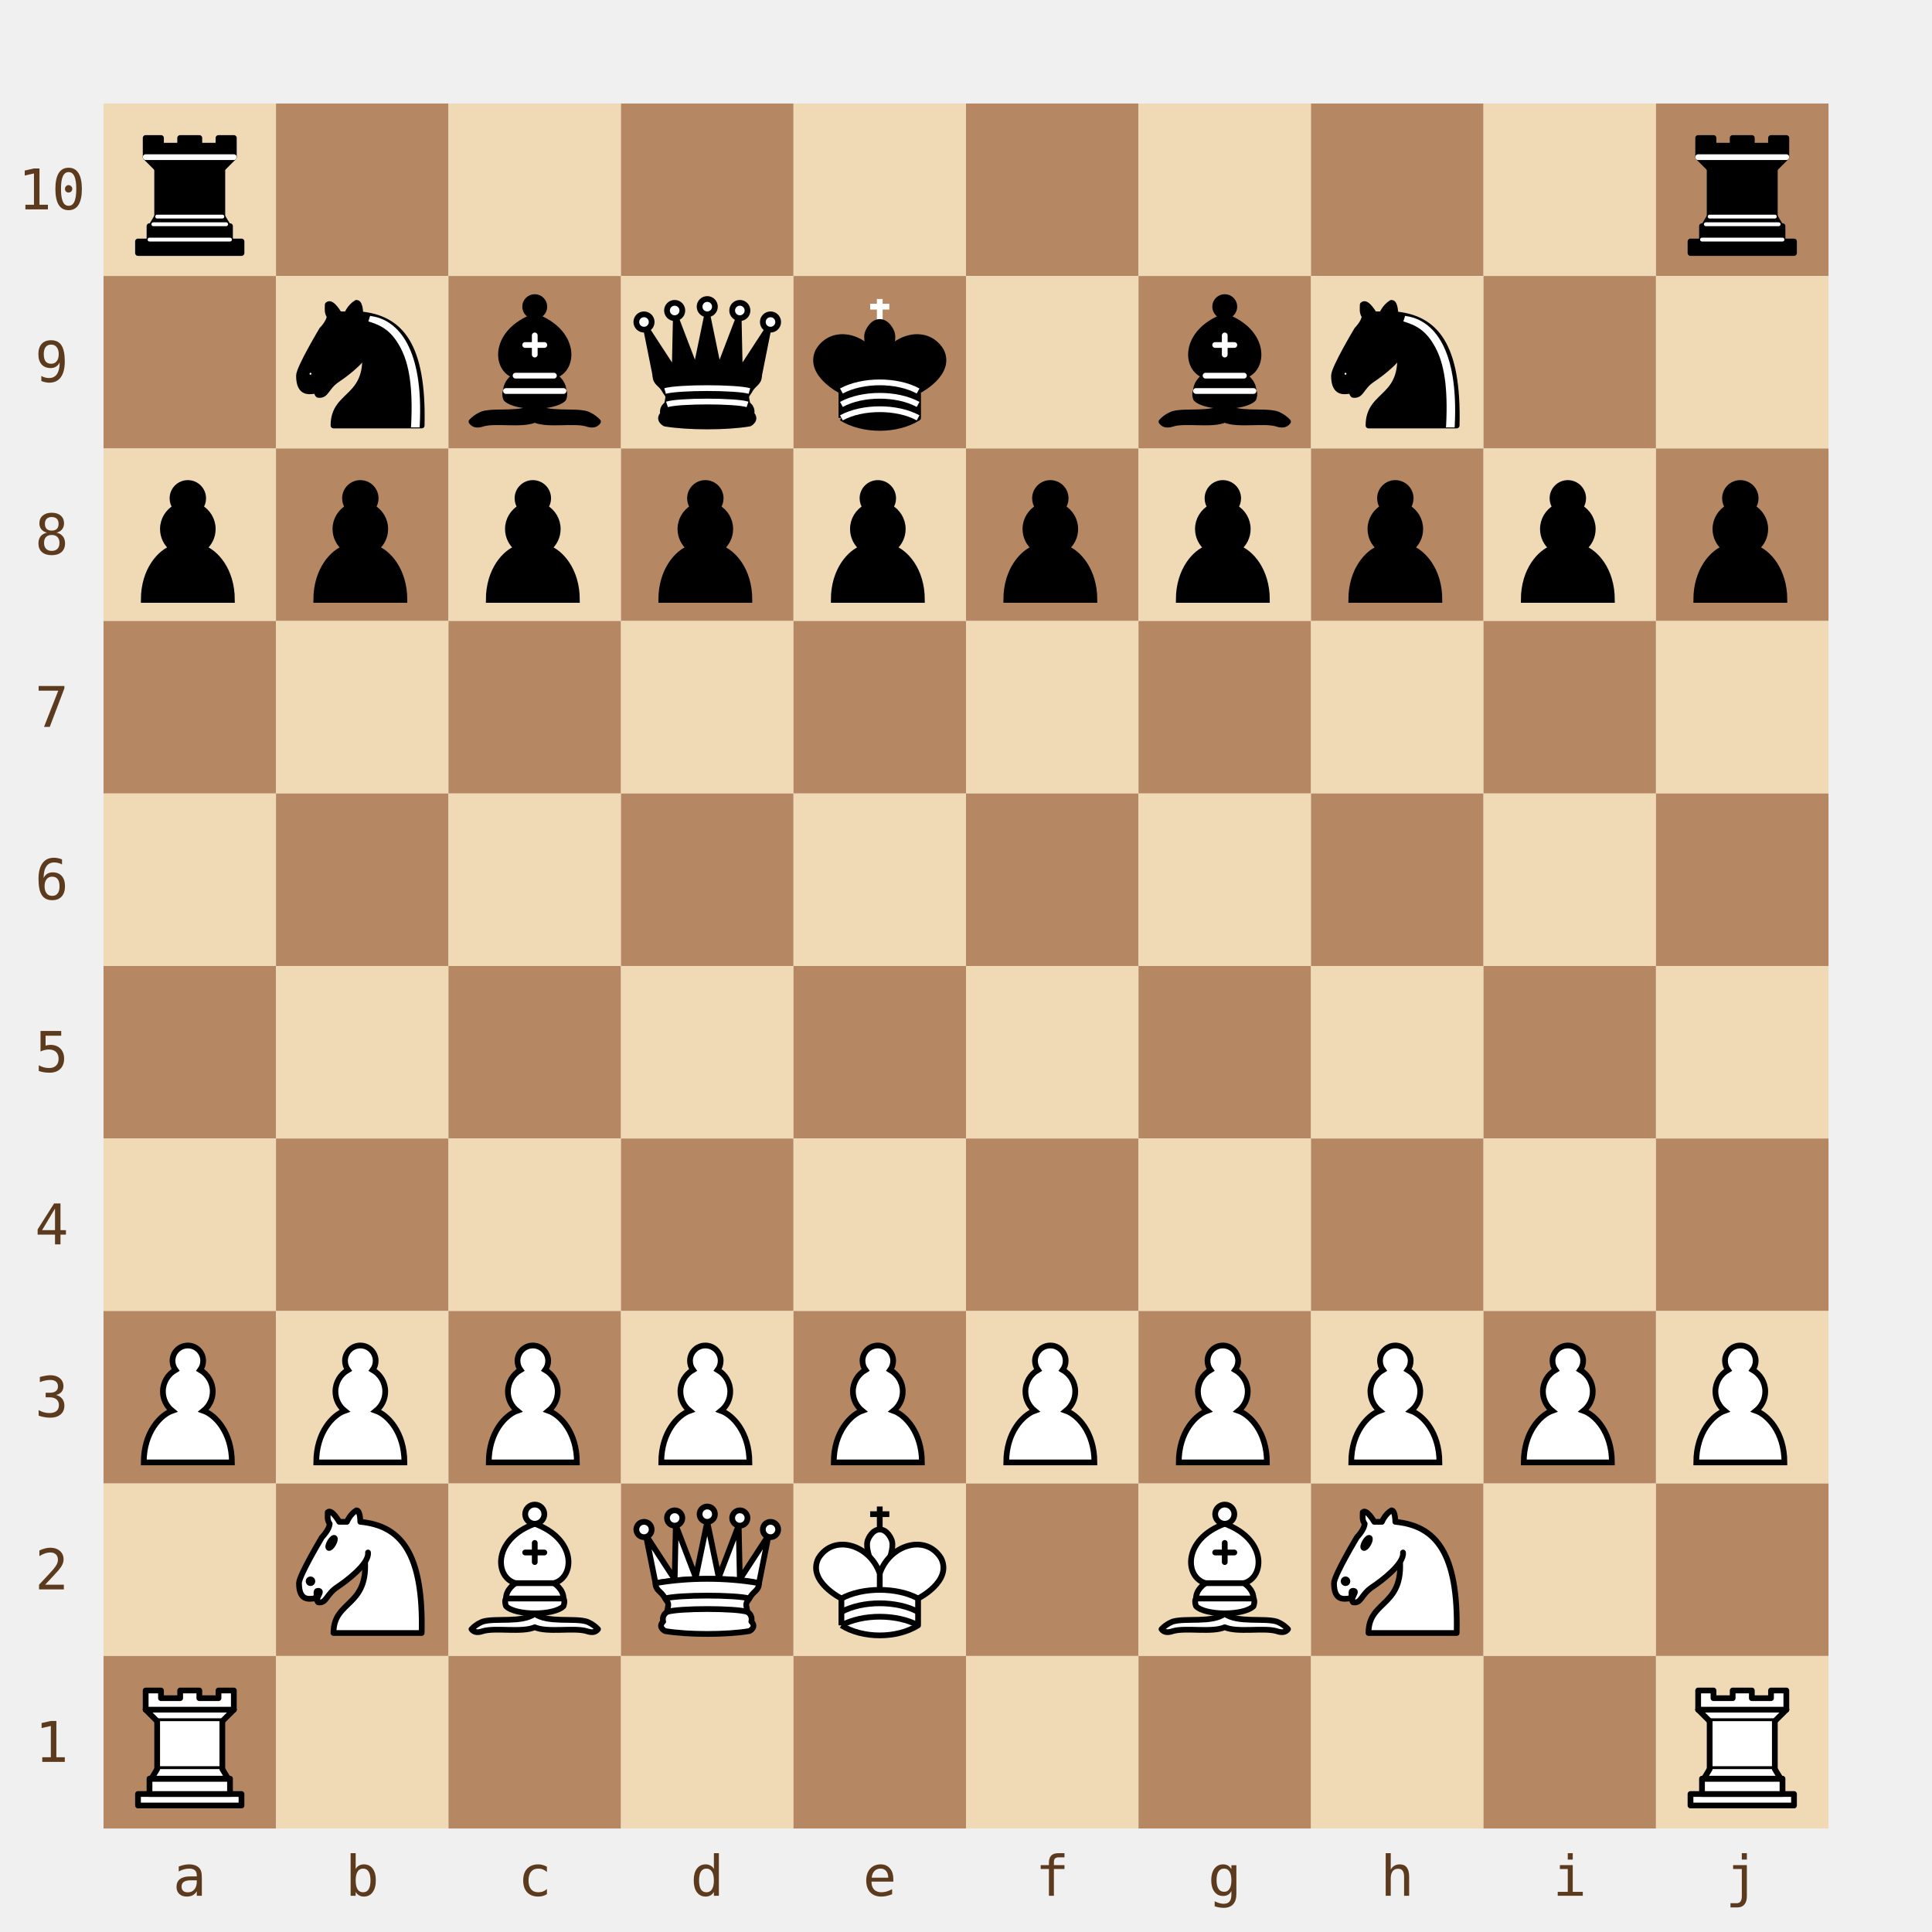
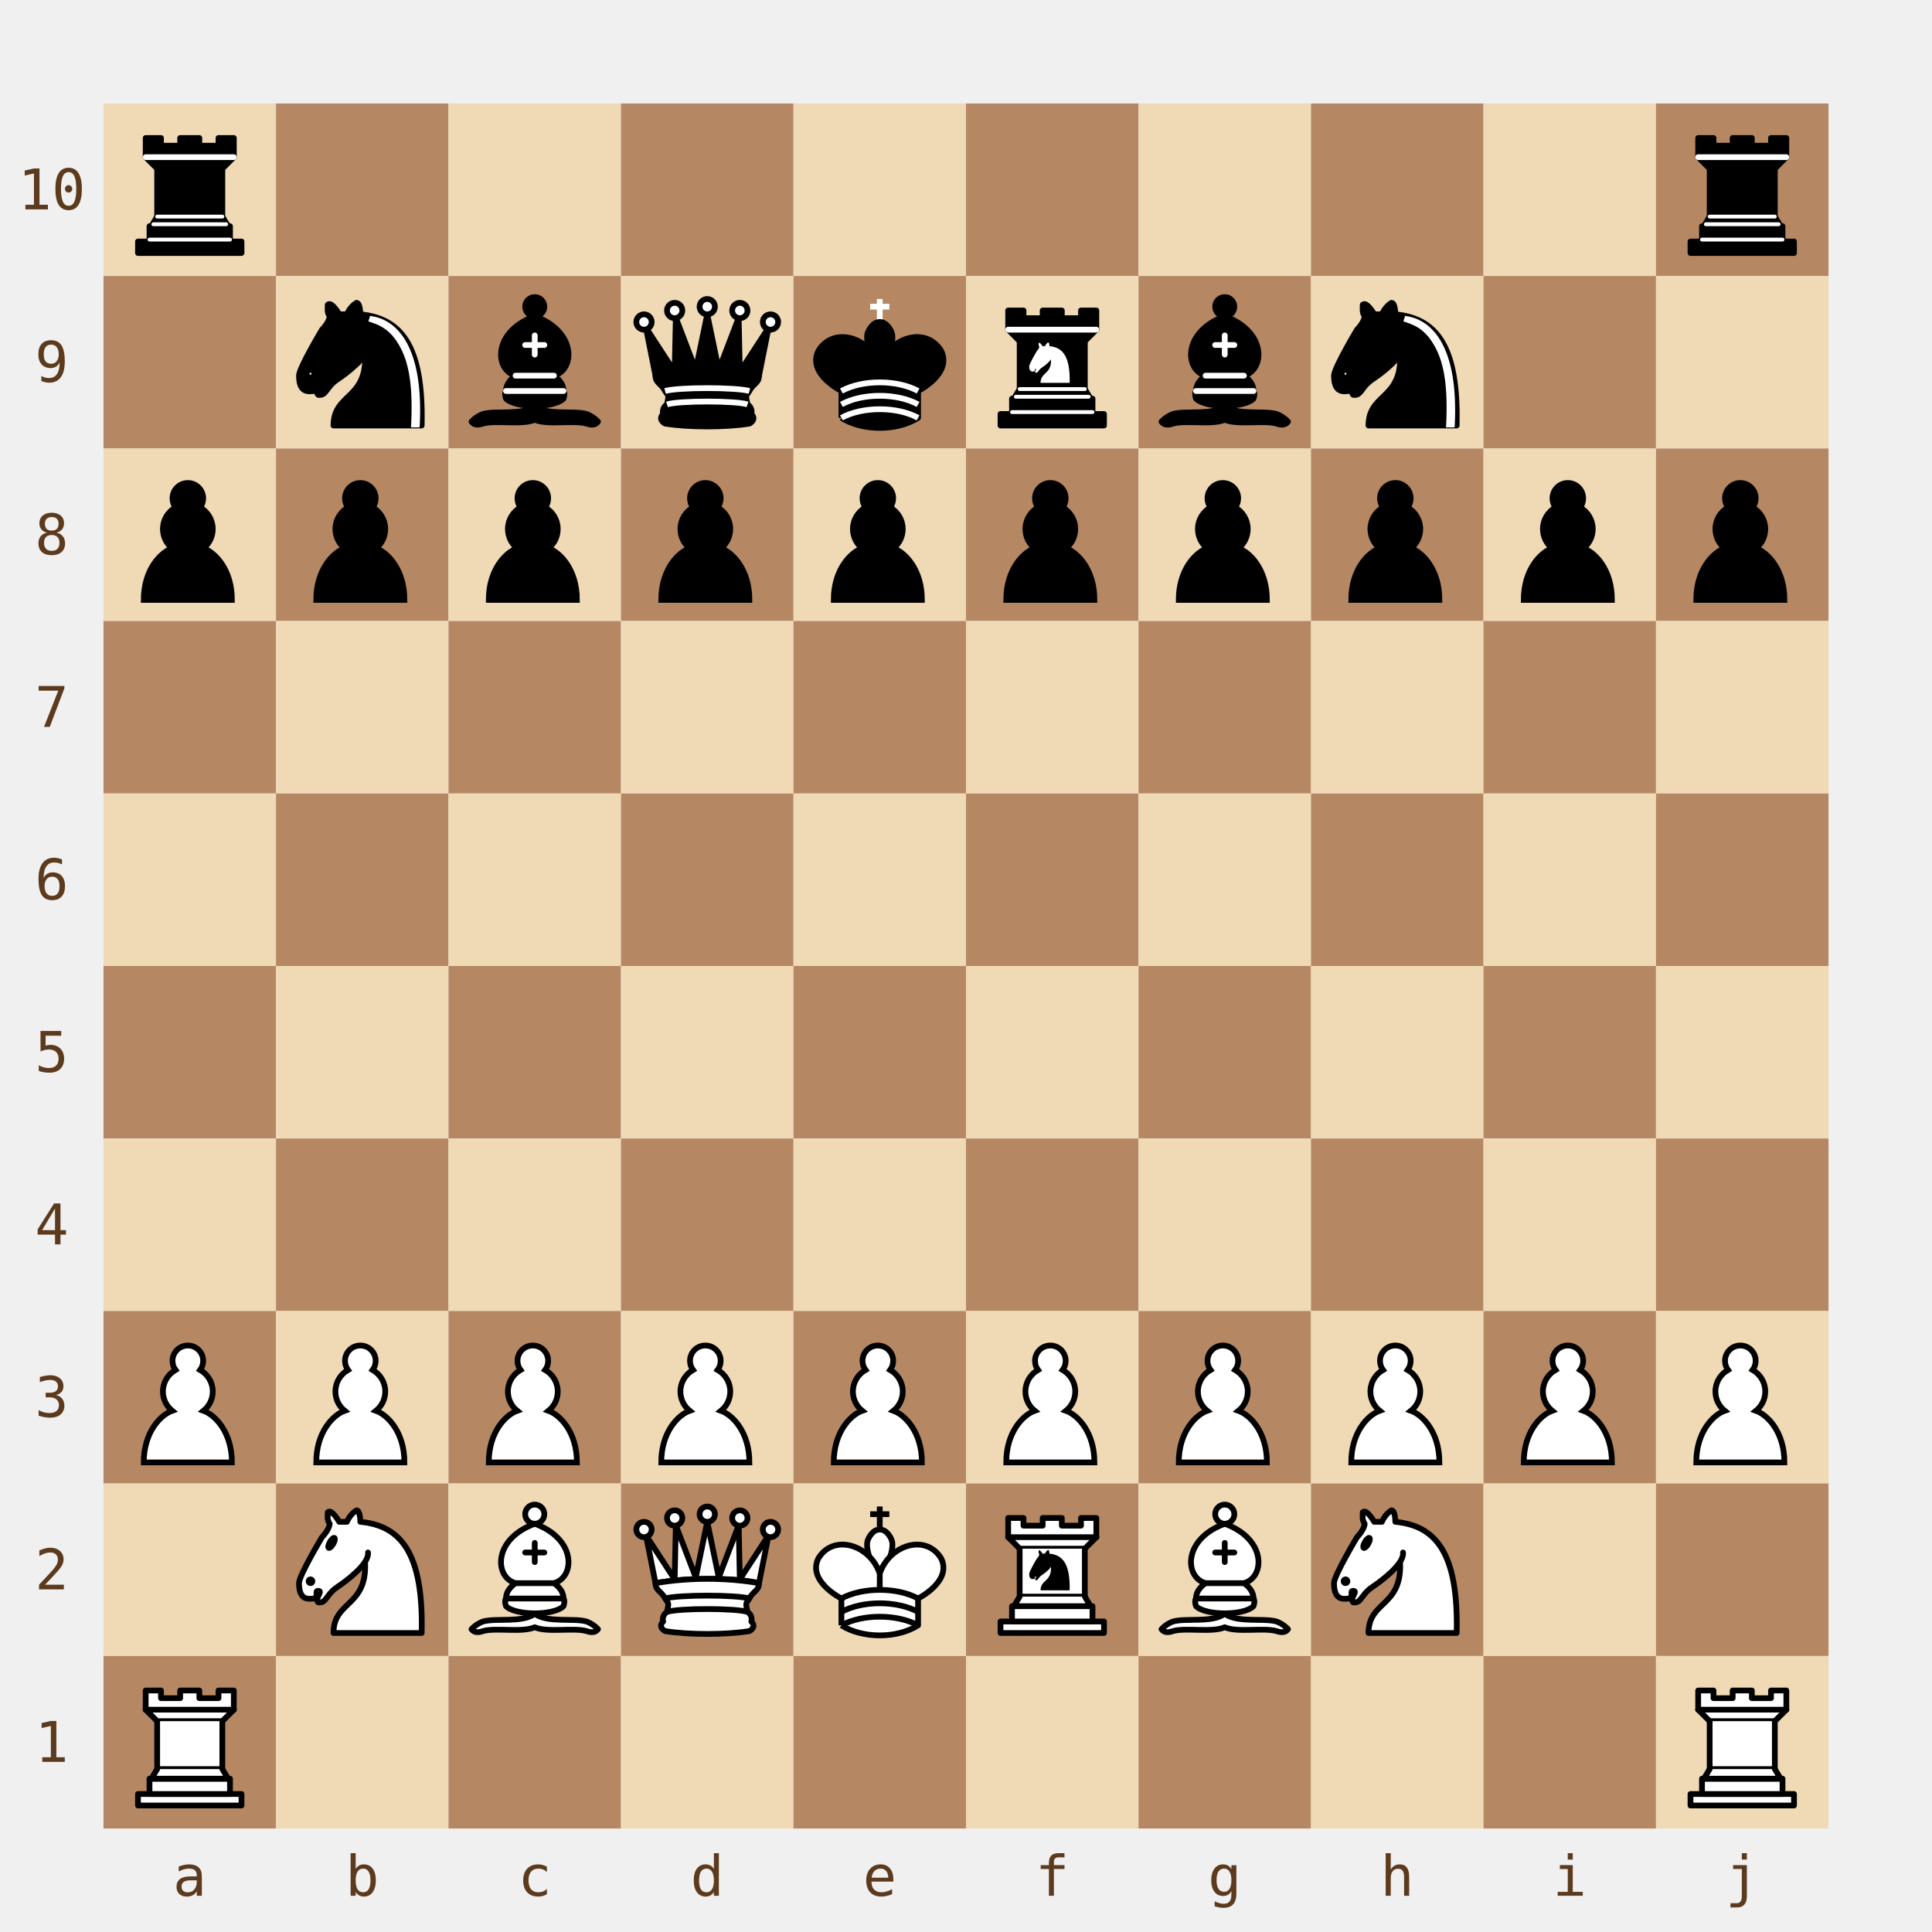
<svg xmlns="http://www.w3.org/2000/svg" width="448" height="448" viewBox="0 0 448 448">
  <defs>
    <symbol id="piece-r" viewBox="0 0 45 45">
      <g style="fill:#000;stroke:#000;stroke-width:1.5;stroke-linecap:round;stroke-linejoin:round">
        <path d="M 9,39 L 36,39 L 36,36 L 9,36 L 9,39 z" />
        <path d="M 12,36 L 12,32 L 33,32 L 33,36 L 12,36 z" />
        <path d="M 11,14 L 11,9 L 15,9 L 15,11 L 20,11 L 20,9 L 25,9 L 25,11 L 30,11 L 30,9 L 34,9 L 34,14" />
        <path d="M 34,14 L 31,17 L 14,17 L 11,14" />
        <path d="M 31,17 L 31,29.5 L 14,29.5 L 14,17" />
        <path d="M 31,29.5 L 32.5,32 L 12.5,32 L 14,29.5" />
        <path d="M 11,14 L 34,14" style="fill:none;stroke:#fff;stroke-linejoin:miter" />
        <path d="M 12,35.5 L 33,35.5" style="fill:none;stroke:#fff;stroke-width:1" />
        <path d="M 13,31.5 L 32,31.5" style="fill:none;stroke:#fff;stroke-width:1" />
        <path d="M 14,29.5 L 31,29.5" style="fill:none;stroke:#fff;stroke-width:1" />
      </g>
    </symbol>
    <symbol id="piece-n" viewBox="0 0 45 45">
      <g style="fill:none;stroke:#000;stroke-width:1.5;stroke-linecap:round;stroke-linejoin:round">
        <path d="M 22,10 C 32.5,11 38.5,18 38,39 L 15,39 C 15,30 25,32.5 23,18" style="fill:#000" />
        <path d="M 24,18 C 24.38,20.91 18.45,25.37 16,27 C 13,29 13.18,31.34 11,31 C 9.958,30.06 12.41,27.96 11,28 C 10,28 11.19,29.23 10,30 C 9,30 5.997,31 6,26 C 6,24 12,14 12,14 C 12,14 13.89,12.1 14,10.5 C 13.27,9.506 13.5,8.5 13.5,7.5 C 14.5,6.5 16.5,10 16.5,10 L 18.5,10 C 18.5,10 19.28,8.008 21,7 C 22,7 22,10 22,10" style="fill:#000" />
        <path d="M 9.5,25.5 A 0.5,0.5 0 1 1 8.5,25.5 A 0.5,0.5 0 1 1 9.5,25.5 z" style="fill:#fff" />
        <path d="M 15,15.5 A 0.5,1.5 0 1 1 14,15.5 A 0.5,1.5 0 1 1 15,15.5 z" transform="matrix(0.866,0.5,-0.5,0.866,9.693,-5.173)" style="fill:#fff" />
        <path d="M 24.55,10.4 L 24.1,11.85 L 24.6,12 C 27.75,13 30.25,14.49 32.5,18.75 C 34.75,23.01 35.75,29.06 35.25,39 L 35.2,39.5 L 37.45,39.5 L 37.5,39 C 38,28.94 36.62,22.15 34.25,17.66 C 31.88,13.17 28.46,11.02 25.06,10.5 L 24.55,10.4 z" style="fill:#fff;stroke:none" />
      </g>
    </symbol>
    <symbol id="piece-b" viewBox="0 0 45 45">
      <g style="fill:none;stroke:#000;stroke-width:1.5;stroke-linecap:round;stroke-linejoin:round">
        <g style="fill:#000;stroke-linecap:butt">
          <path d="M 9,36 C 12.39,35.03 19.11,36.43 22.5,34 C 25.89,36.43 32.61,35.03 36,36 C 36,36 37.65,36.54 39,38 C 38.32,38.97 37.2,38.91 36,38.5 C 32.61,37.53 25.89,38.96 22.5,37.5 C 19.11,38.96 12.39,37.53 9,38.5 C 7.8,38.91 6.68,38.97 6,38 C 7.35,36.54 9,36 9,36 z" />
          <path d="M 15,32 C 17.5,34.5 27.5,34.5 30,32 C 30.5,30.5 30,30 30,30 C 30,27.5 27.5,26 27.5,26 C 33,24.5 33.5,14.5 22.5,10.5 C 11.5,14.5 12,24.5 17.5,26 C 17.5,26 15,27.5 15,30 C 15,30 14.5,30.5 15,32 z" />
          <path d="M 25,8 A 2.5,2.5 0 1 1 20,8 A 2.5,2.5 0 1 1 25,8 z" />
        </g>
        <path d="M 17.5,26 L 27.5,26 M 15,30 L 30,30 M 22.5,15.5 L 22.5,20.5 M 20,18 L 25,18" style="fill:none;stroke:#fff;stroke-linejoin:miter" />
      </g>
    </symbol>
    <symbol id="piece-q" viewBox="0 0 45 45">
      <g style="fill:#000;stroke:#000;stroke-width:1.5;stroke-linejoin:round">
        <path d="M 9,26 C 17.5,24.5 30,24.5 36,26 L 38.5,13.5 L 31,25 L 30.7,10.9 L 25.5,24.5 L 22.5,10 L 19.5,24.5 L 14.3,10.9 L 14,25 L 6.5,13.5 L 9,26 z" />
        <path d="M 9,26 C 9,28 10.5,28 11.5,30 C 12.5,31.5 12.5,31 12,33.5 C 10.5,34.5 11,36 11,36 C 9.5,37.5 11.5,38.5 11.5,38.5 C 17.5,39.5 27.5,39.5 33.5,38.5 C 33.5,38.5 35.5,37.5 34,36 C 34,36 34.5,34.5 33,33.5 C 32.5,31 32.5,31.5 33.5,30 C 34.5,28 36,28 36,26 C 27.5,24.5 17.5,24.5 9,26 z" />
        <path d="M 11.5,30 C 15,29 30,29 33.5,30" style="fill:none;stroke:#fff" />
        <path d="M 12,33.5 C 15,32.5 30,32.5 33,33.5" style="fill:none;stroke:#fff" />
        <circle cx="6" cy="12" r="2" style="fill:#fff" />
        <circle cx="14" cy="9" r="2" style="fill:#fff" />
        <circle cx="22.5" cy="8" r="2" style="fill:#fff" />
        <circle cx="31" cy="9" r="2" style="fill:#fff" />
        <circle cx="39" cy="12" r="2" style="fill:#fff" />
      </g>
    </symbol>
    <symbol id="piece-k" viewBox="0 0 45 45">
      <g style="fill:#000;stroke:#000;stroke-width:1.5;stroke-linejoin:round">
        <path d="M 22.5,11.63 L 22.5,6" style="fill:none;stroke:#fff;stroke-linejoin:miter" />
        <path d="M 20,8 L 25,8" style="fill:none;stroke:#fff;stroke-linejoin:miter" />
        <path d="M 22.5,25 C 22.5,25 27,17.5 25.5,14.5 C 25.5,14.5 24.5,12 22.5,12 C 20.5,12 19.5,14.5 19.5,14.5 C 18,17.5 22.5,25 22.5,25" />
        <path d="M 12.5,37 C 18,40.5 27,40.5 32.5,37 L 32.5,30 C 32.5,30 41.5,25.5 38.5,19.5 C 34.5,13 25,16 22.5,23.5 L 22.5,27 L 22.5,23.5 C 20,16 10.5,13 6.5,19.5 C 3.5,25.5 12.5,30 12.5,30 L 12.5,37" />
        <path d="M 12.5,30 C 18,27 27,27 32.5,30" style="fill:none;stroke:#fff" />
        <path d="M 12.5,33.5 C 18,30.5 27,30.5 32.5,33.5" style="fill:none;stroke:#fff" />
        <path d="M 12.5,37 C 18,34 27,34 32.5,37" style="fill:none;stroke:#fff" />
      </g>
    </symbol>
+     <symbol id="piece-c" viewBox="0 0 45 45">
+       <g style="fill:#000;stroke:#000;stroke-width:1.5;stroke-linecap:round;stroke-linejoin:round">
+         <path d="M 9,39 L 36,39 L 36,36 L 9,36 L 9,39 z" />
+         <path d="M 12,36 L 12,32 L 33,32 L 33,36 L 12,36 z" />
+         <path d="M 11,14 L 11,9 L 15,9 L 15,11 L 20,11 L 20,9 L 25,9 L 25,11 L 30,11 L 30,9 L 34,9 L 34,14" />
+         <path d="M 34,14 L 31,17 L 14,17 L 11,14" />
+         <path d="M 31,17 L 31,29.5 L 14,29.5 L 14,17" />
+         <path d="M 31,29.5 L 32.5,32 L 12.5,32 L 14,29.5" />
+         <path d="M 11,14 L 34,14" style="fill:none;stroke:#fff;stroke-linejoin:miter" />
+         <path d="M 12,35.5 L 33,35.5" style="fill:none;stroke:#fff;stroke-width:1" />
+         <path d="M 13,31.5 L 32,31.5" style="fill:none;stroke:#fff;stroke-width:1" />
+         <path d="M 14,29.5 L 31,29.5" style="fill:none;stroke:#fff;stroke-width:1" />
+       </g>
+       <g transform="translate(14.5,15) scale(0.33)">
+         <path d="M 22,10 C 32.5,11 38.5,18 38,39 L 15,39 C 15,30 25,32.5 23,18" style="fill:#fff;stroke:none" />
+         <path d="M 24,18 C 24.38,20.91 18.45,25.37 16,27 C 13,29 13.18,31.34 11,31 C 9.958,30.06 12.41,27.96 11,28 C 10,28 11.19,29.23 10,30 C 9,30 5.997,31 6,26 C 6,24 12,14 12,14 C 12,14 13.89,12.1 14,10.5 C 13.27,9.506 13.5,8.5 13.5,7.5 C 14.5,6.5 16.5,10 16.5,10 L 18.5,10 C 18.5,10 19.28,8.008 21,7 C 22,7 22,10 22,10" style="fill:#fff;stroke:none" />
+       </g>
+     </symbol>
    <symbol id="piece-p" viewBox="0 0 45 45">
      <path d="M 22,9 C 19.79,9 18,10.79 18,13 C 18,13.89 18.29,14.71 18.78,15.38 C 16.83,16.5 15.5,18.59 15.5,21 C 15.5,23.03 16.44,24.84 17.91,26.03 C 14.91,27.09 10.5,31.58 10.5,39.5 L 33.5,39.5 C 33.5,31.58 29.09,27.09 26.09,26.03 C 27.56,24.84 28.5,23.03 28.5,21 C 28.5,18.59 27.17,16.5 25.22,15.38 C 25.71,14.71 26,13.89 26,13 C 26,10.79 24.21,9 22,9 z" style="fill:#000;stroke:#000;stroke-width:1.5;stroke-linecap:round" />
    </symbol>
    <symbol id="piece-P" viewBox="0 0 45 45">
      <path d="M 22,9 C 19.79,9 18,10.79 18,13 C 18,13.89 18.29,14.71 18.78,15.38 C 16.83,16.5 15.5,18.59 15.5,21 C 15.5,23.03 16.44,24.84 17.91,26.03 C 14.91,27.09 10.5,31.58 10.5,39.5 L 33.5,39.5 C 33.5,31.58 29.09,27.09 26.09,26.03 C 27.56,24.84 28.5,23.03 28.5,21 C 28.5,18.59 27.17,16.5 25.22,15.38 C 25.71,14.71 26,13.89 26,13 C 26,10.79 24.21,9 22,9 z" style="fill:#fff;stroke:#000;stroke-width:1.5;stroke-linecap:round" />
    </symbol>
    <symbol id="piece-N" viewBox="0 0 45 45">
      <g style="fill:none;stroke:#000;stroke-width:1.5;stroke-linecap:round;stroke-linejoin:round">
        <path d="M 22,10 C 32.5,11 38.5,18 38,39 L 15,39 C 15,30 25,32.5 23,18" style="fill:#fff" />
        <path d="M 24,18 C 24.38,20.91 18.45,25.37 16,27 C 13,29 13.18,31.34 11,31 C 9.958,30.06 12.41,27.96 11,28 C 10,28 11.19,29.23 10,30 C 9,30 5.997,31 6,26 C 6,24 12,14 12,14 C 12,14 13.89,12.1 14,10.5 C 13.27,9.506 13.5,8.5 13.5,7.5 C 14.5,6.5 16.5,10 16.5,10 L 18.5,10 C 18.5,10 19.28,8.008 21,7 C 22,7 22,10 22,10" style="fill:#fff" />
        <path d="M 9.5,25.5 A 0.5,0.5 0 1 1 8.5,25.5 A 0.5,0.5 0 1 1 9.5,25.5 z" style="fill:#000" />
        <path d="M 15,15.5 A 0.5,1.5 0 1 1 14,15.5 A 0.5,1.5 0 1 1 15,15.5 z" transform="matrix(0.866,0.5,-0.5,0.866,9.693,-5.173)" style="fill:#000" />
      </g>
    </symbol>
    <symbol id="piece-B" viewBox="0 0 45 45">
      <g style="fill:none;stroke:#000;stroke-width:1.5;stroke-linecap:round;stroke-linejoin:round">
        <g style="fill:#fff;stroke-linecap:butt">
          <path d="M 9,36 C 12.39,35.03 19.11,36.43 22.5,34 C 25.89,36.43 32.61,35.03 36,36 C 36,36 37.65,36.54 39,38 C 38.32,38.97 37.2,38.91 36,38.5 C 32.61,37.53 25.89,38.96 22.5,37.5 C 19.11,38.96 12.39,37.53 9,38.5 C 7.8,38.91 6.68,38.97 6,38 C 7.35,36.54 9,36 9,36 z" />
          <path d="M 15,32 C 17.5,34.5 27.5,34.5 30,32 C 30.5,30.5 30,30 30,30 C 30,27.5 27.5,26 27.5,26 C 33,24.5 33.5,14.5 22.5,10.5 C 11.5,14.5 12,24.5 17.5,26 C 17.5,26 15,27.5 15,30 C 15,30 14.5,30.5 15,32 z" />
          <path d="M 25,8 A 2.5,2.5 0 1 1 20,8 A 2.5,2.5 0 1 1 25,8 z" />
        </g>
        <path d="M 17.5,26 L 27.5,26 M 15,30 L 30,30 M 22.5,15.5 L 22.5,20.5 M 20,18 L 25,18" style="fill:none;stroke:#000;stroke-linejoin:miter" />
      </g>
    </symbol>
    <symbol id="piece-Q" viewBox="0 0 45 45">
      <g style="fill:#fff;stroke:#000;stroke-width:1.5;stroke-linejoin:round">
        <path d="M 9,26 C 17.5,24.5 30,24.5 36,26 L 38.5,13.5 L 31,25 L 30.7,10.9 L 25.5,24.5 L 22.5,10 L 19.5,24.5 L 14.3,10.9 L 14,25 L 6.5,13.5 L 9,26 z" />
        <path d="M 9,26 C 9,28 10.5,28 11.5,30 C 12.5,31.5 12.5,31 12,33.5 C 10.5,34.5 11,36 11,36 C 9.5,37.5 11.5,38.5 11.5,38.5 C 17.5,39.5 27.5,39.5 33.5,38.5 C 33.5,38.5 35.5,37.5 34,36 C 34,36 34.5,34.5 33,33.5 C 32.5,31 32.5,31.5 33.5,30 C 34.5,28 36,28 36,26 C 27.5,24.5 17.5,24.5 9,26 z" />
        <path d="M 11.5,30 C 15,29 30,29 33.5,30" style="fill:none" />
        <path d="M 12,33.5 C 15,32.5 30,32.5 33,33.5" style="fill:none" />
        <circle cx="6" cy="12" r="2" />
        <circle cx="14" cy="9" r="2" />
        <circle cx="22.5" cy="8" r="2" />
        <circle cx="31" cy="9" r="2" />
        <circle cx="39" cy="12" r="2" />
      </g>
    </symbol>
    <symbol id="piece-K" viewBox="0 0 45 45">
      <g style="fill:#fff;stroke:#000;stroke-width:1.5;stroke-linejoin:round">
        <path d="M 22.5,11.63 L 22.5,6" style="fill:none;stroke-linejoin:miter" />
        <path d="M 20,8 L 25,8" style="fill:none;stroke-linejoin:miter" />
        <path d="M 22.5,25 C 22.5,25 27,17.5 25.5,14.5 C 25.5,14.5 24.5,12 22.5,12 C 20.5,12 19.5,14.5 19.5,14.5 C 18,17.5 22.5,25 22.5,25" />
        <path d="M 12.5,37 C 18,40.5 27,40.5 32.5,37 L 32.5,30 C 32.5,30 41.5,25.5 38.5,19.5 C 34.5,13 25,16 22.5,23.5 L 22.5,27 L 22.5,23.5 C 20,16 10.5,13 6.5,19.5 C 3.5,25.5 12.5,30 12.5,30 L 12.5,37" />
        <path d="M 12.5,30 C 18,27 27,27 32.5,30" />
        <path d="M 12.5,33.5 C 18,30.5 27,30.5 32.5,33.5" />
        <path d="M 12.5,37 C 18,34 27,34 32.5,37" />
+       </g>
+     </symbol>
+     <symbol id="piece-C" viewBox="0 0 45 45">
+       <g style="fill:#fff;stroke:#000;stroke-width:1.5;stroke-linecap:round;stroke-linejoin:round">
+         <path d="M 9,39 L 36,39 L 36,36 L 9,36 L 9,39 z" />
+         <path d="M 12,36 L 12,32 L 33,32 L 33,36 L 12,36 z" />
+         <path d="M 11,14 L 11,9 L 15,9 L 15,11 L 20,11 L 20,9 L 25,9 L 25,11 L 30,11 L 30,9 L 34,9 L 34,14" />
+         <path d="M 34,14 L 31,17 L 14,17 L 11,14" />
+         <path d="M 31,17 L 31,29.5 L 14,29.5 L 14,17" />
+         <path d="M 31,29.5 L 32.5,32 L 12.5,32 L 14,29.5" />
+         <path d="M 11,14 L 34,14" style="fill:none" />
+       </g>
+       <g transform="translate(14.5,15) scale(0.33)">
+         <path d="M 22,10 C 32.5,11 38.5,18 38,39 L 15,39 C 15,30 25,32.5 23,18" style="fill:#000;stroke:none" />
+         <path d="M 24,18 C 24.38,20.91 18.45,25.37 16,27 C 13,29 13.18,31.34 11,31 C 9.958,30.06 12.41,27.96 11,28 C 10,28 11.19,29.23 10,30 C 9,30 5.997,31 6,26 C 6,24 12,14 12,14 C 12,14 13.89,12.1 14,10.5 C 13.27,9.506 13.5,8.5 13.5,7.5 C 14.5,6.5 16.5,10 16.5,10 L 18.5,10 C 18.5,10 19.28,8.008 21,7 C 22,7 22,10 22,10" style="fill:#000;stroke:none" />
      </g>
    </symbol>
    <symbol id="piece-R" viewBox="0 0 45 45">
      <g style="fill:#fff;stroke:#000;stroke-width:1.5;stroke-linecap:round;stroke-linejoin:round">
        <path d="M 9,39 L 36,39 L 36,36 L 9,36 L 9,39 z" />
        <path d="M 12,36 L 12,32 L 33,32 L 33,36 L 12,36 z" />
        <path d="M 11,14 L 11,9 L 15,9 L 15,11 L 20,11 L 20,9 L 25,9 L 25,11 L 30,11 L 30,9 L 34,9 L 34,14" />
        <path d="M 34,14 L 31,17 L 14,17 L 11,14" />
        <path d="M 31,17 L 31,29.5 L 14,29.5 L 14,17" />
        <path d="M 31,29.5 L 32.5,32 L 12.5,32 L 14,29.5" />
        <path d="M 11,14 L 34,14" style="fill:none" />
      </g>
    </symbol>
  </defs>
  <rect x="24" y="24" width="40" height="40" fill="#f0d9b5" />
  <rect x="64" y="24" width="40" height="40" fill="#b58863" />
  <rect x="104" y="24" width="40" height="40" fill="#f0d9b5" />
  <rect x="144" y="24" width="40" height="40" fill="#b58863" />
  <rect x="184" y="24" width="40" height="40" fill="#f0d9b5" />
  <rect x="224" y="24" width="40" height="40" fill="#b58863" />
  <rect x="264" y="24" width="40" height="40" fill="#f0d9b5" />
  <rect x="304" y="24" width="40" height="40" fill="#b58863" />
  <rect x="344" y="24" width="40" height="40" fill="#f0d9b5" />
  <rect x="384" y="24" width="40" height="40" fill="#b58863" />
  <rect x="24" y="64" width="40" height="40" fill="#b58863" />
  <rect x="64" y="64" width="40" height="40" fill="#f0d9b5" />
  <rect x="104" y="64" width="40" height="40" fill="#b58863" />
  <rect x="144" y="64" width="40" height="40" fill="#f0d9b5" />
  <rect x="184" y="64" width="40" height="40" fill="#b58863" />
  <rect x="224" y="64" width="40" height="40" fill="#f0d9b5" />
  <rect x="264" y="64" width="40" height="40" fill="#b58863" />
  <rect x="304" y="64" width="40" height="40" fill="#f0d9b5" />
  <rect x="344" y="64" width="40" height="40" fill="#b58863" />
  <rect x="384" y="64" width="40" height="40" fill="#f0d9b5" />
  <rect x="24" y="104" width="40" height="40" fill="#f0d9b5" />
  <rect x="64" y="104" width="40" height="40" fill="#b58863" />
  <rect x="104" y="104" width="40" height="40" fill="#f0d9b5" />
  <rect x="144" y="104" width="40" height="40" fill="#b58863" />
  <rect x="184" y="104" width="40" height="40" fill="#f0d9b5" />
  <rect x="224" y="104" width="40" height="40" fill="#b58863" />
  <rect x="264" y="104" width="40" height="40" fill="#f0d9b5" />
  <rect x="304" y="104" width="40" height="40" fill="#b58863" />
  <rect x="344" y="104" width="40" height="40" fill="#f0d9b5" />
  <rect x="384" y="104" width="40" height="40" fill="#b58863" />
  <rect x="24" y="144" width="40" height="40" fill="#b58863" />
  <rect x="64" y="144" width="40" height="40" fill="#f0d9b5" />
  <rect x="104" y="144" width="40" height="40" fill="#b58863" />
  <rect x="144" y="144" width="40" height="40" fill="#f0d9b5" />
  <rect x="184" y="144" width="40" height="40" fill="#b58863" />
  <rect x="224" y="144" width="40" height="40" fill="#f0d9b5" />
  <rect x="264" y="144" width="40" height="40" fill="#b58863" />
  <rect x="304" y="144" width="40" height="40" fill="#f0d9b5" />
  <rect x="344" y="144" width="40" height="40" fill="#b58863" />
  <rect x="384" y="144" width="40" height="40" fill="#f0d9b5" />
  <rect x="24" y="184" width="40" height="40" fill="#f0d9b5" />
  <rect x="64" y="184" width="40" height="40" fill="#b58863" />
  <rect x="104" y="184" width="40" height="40" fill="#f0d9b5" />
  <rect x="144" y="184" width="40" height="40" fill="#b58863" />
  <rect x="184" y="184" width="40" height="40" fill="#f0d9b5" />
  <rect x="224" y="184" width="40" height="40" fill="#b58863" />
  <rect x="264" y="184" width="40" height="40" fill="#f0d9b5" />
  <rect x="304" y="184" width="40" height="40" fill="#b58863" />
  <rect x="344" y="184" width="40" height="40" fill="#f0d9b5" />
  <rect x="384" y="184" width="40" height="40" fill="#b58863" />
  <rect x="24" y="224" width="40" height="40" fill="#b58863" />
  <rect x="64" y="224" width="40" height="40" fill="#f0d9b5" />
  <rect x="104" y="224" width="40" height="40" fill="#b58863" />
  <rect x="144" y="224" width="40" height="40" fill="#f0d9b5" />
  <rect x="184" y="224" width="40" height="40" fill="#b58863" />
  <rect x="224" y="224" width="40" height="40" fill="#f0d9b5" />
  <rect x="264" y="224" width="40" height="40" fill="#b58863" />
  <rect x="304" y="224" width="40" height="40" fill="#f0d9b5" />
  <rect x="344" y="224" width="40" height="40" fill="#b58863" />
  <rect x="384" y="224" width="40" height="40" fill="#f0d9b5" />
  <rect x="24" y="264" width="40" height="40" fill="#f0d9b5" />
  <rect x="64" y="264" width="40" height="40" fill="#b58863" />
  <rect x="104" y="264" width="40" height="40" fill="#f0d9b5" />
  <rect x="144" y="264" width="40" height="40" fill="#b58863" />
  <rect x="184" y="264" width="40" height="40" fill="#f0d9b5" />
  <rect x="224" y="264" width="40" height="40" fill="#b58863" />
  <rect x="264" y="264" width="40" height="40" fill="#f0d9b5" />
  <rect x="304" y="264" width="40" height="40" fill="#b58863" />
  <rect x="344" y="264" width="40" height="40" fill="#f0d9b5" />
  <rect x="384" y="264" width="40" height="40" fill="#b58863" />
  <rect x="24" y="304" width="40" height="40" fill="#b58863" />
  <rect x="64" y="304" width="40" height="40" fill="#f0d9b5" />
  <rect x="104" y="304" width="40" height="40" fill="#b58863" />
  <rect x="144" y="304" width="40" height="40" fill="#f0d9b5" />
  <rect x="184" y="304" width="40" height="40" fill="#b58863" />
  <rect x="224" y="304" width="40" height="40" fill="#f0d9b5" />
  <rect x="264" y="304" width="40" height="40" fill="#b58863" />
  <rect x="304" y="304" width="40" height="40" fill="#f0d9b5" />
  <rect x="344" y="304" width="40" height="40" fill="#b58863" />
  <rect x="384" y="304" width="40" height="40" fill="#f0d9b5" />
  <rect x="24" y="344" width="40" height="40" fill="#f0d9b5" />
  <rect x="64" y="344" width="40" height="40" fill="#b58863" />
  <rect x="104" y="344" width="40" height="40" fill="#f0d9b5" />
  <rect x="144" y="344" width="40" height="40" fill="#b58863" />
  <rect x="184" y="344" width="40" height="40" fill="#f0d9b5" />
  <rect x="224" y="344" width="40" height="40" fill="#b58863" />
  <rect x="264" y="344" width="40" height="40" fill="#f0d9b5" />
  <rect x="304" y="344" width="40" height="40" fill="#b58863" />
  <rect x="344" y="344" width="40" height="40" fill="#f0d9b5" />
  <rect x="384" y="344" width="40" height="40" fill="#b58863" />
  <rect x="24" y="384" width="40" height="40" fill="#b58863" />
  <rect x="64" y="384" width="40" height="40" fill="#f0d9b5" />
  <rect x="104" y="384" width="40" height="40" fill="#b58863" />
  <rect x="144" y="384" width="40" height="40" fill="#f0d9b5" />
  <rect x="184" y="384" width="40" height="40" fill="#b58863" />
  <rect x="224" y="384" width="40" height="40" fill="#f0d9b5" />
  <rect x="264" y="384" width="40" height="40" fill="#b58863" />
  <rect x="304" y="384" width="40" height="40" fill="#f0d9b5" />
  <rect x="344" y="384" width="40" height="40" fill="#b58863" />
  <rect x="384" y="384" width="40" height="40" fill="#f0d9b5" />
  <use href="#piece-r" x="24" y="24" width="40" height="40" />
  <use href="#piece-r" x="384" y="24" width="40" height="40" />
  <use href="#piece-n" x="64" y="64" width="40" height="40" />
  <use href="#piece-b" x="104" y="64" width="40" height="40" />
  <use href="#piece-q" x="144" y="64" width="40" height="40" />
  <use href="#piece-k" x="184" y="64" width="40" height="40" />
  <use href="#piece-c" x="224" y="64" width="40" height="40" />
  <use href="#piece-b" x="264" y="64" width="40" height="40" />
  <use href="#piece-n" x="304" y="64" width="40" height="40" />
  <use href="#piece-p" x="24" y="104" width="40" height="40" />
  <use href="#piece-p" x="64" y="104" width="40" height="40" />
  <use href="#piece-p" x="104" y="104" width="40" height="40" />
  <use href="#piece-p" x="144" y="104" width="40" height="40" />
  <use href="#piece-p" x="184" y="104" width="40" height="40" />
  <use href="#piece-p" x="224" y="104" width="40" height="40" />
  <use href="#piece-p" x="264" y="104" width="40" height="40" />
  <use href="#piece-p" x="304" y="104" width="40" height="40" />
  <use href="#piece-p" x="344" y="104" width="40" height="40" />
  <use href="#piece-p" x="384" y="104" width="40" height="40" />
  <use href="#piece-P" x="24" y="304" width="40" height="40" />
  <use href="#piece-P" x="64" y="304" width="40" height="40" />
  <use href="#piece-P" x="104" y="304" width="40" height="40" />
  <use href="#piece-P" x="144" y="304" width="40" height="40" />
  <use href="#piece-P" x="184" y="304" width="40" height="40" />
  <use href="#piece-P" x="224" y="304" width="40" height="40" />
  <use href="#piece-P" x="264" y="304" width="40" height="40" />
  <use href="#piece-P" x="304" y="304" width="40" height="40" />
  <use href="#piece-P" x="344" y="304" width="40" height="40" />
  <use href="#piece-P" x="384" y="304" width="40" height="40" />
  <use href="#piece-N" x="64" y="344" width="40" height="40" />
  <use href="#piece-B" x="104" y="344" width="40" height="40" />
  <use href="#piece-Q" x="144" y="344" width="40" height="40" />
  <use href="#piece-K" x="184" y="344" width="40" height="40" />
  <use href="#piece-C" x="224" y="344" width="40" height="40" />
  <use href="#piece-B" x="264" y="344" width="40" height="40" />
  <use href="#piece-N" x="304" y="344" width="40" height="40" />
  <use href="#piece-R" x="24" y="384" width="40" height="40" />
  <use href="#piece-R" x="384" y="384" width="40" height="40" />
  <text x="44" y="439.6" text-anchor="middle" font-size="13" fill="#5c3a1e" font-family="monospace">a</text>
  <text x="84" y="439.6" text-anchor="middle" font-size="13" fill="#5c3a1e" font-family="monospace">b</text>
  <text x="124" y="439.6" text-anchor="middle" font-size="13" fill="#5c3a1e" font-family="monospace">c</text>
  <text x="164" y="439.6" text-anchor="middle" font-size="13" fill="#5c3a1e" font-family="monospace">d</text>
  <text x="204" y="439.6" text-anchor="middle" font-size="13" fill="#5c3a1e" font-family="monospace">e</text>
  <text x="244" y="439.6" text-anchor="middle" font-size="13" fill="#5c3a1e" font-family="monospace">f</text>
  <text x="284" y="439.6" text-anchor="middle" font-size="13" fill="#5c3a1e" font-family="monospace">g</text>
  <text x="324" y="439.6" text-anchor="middle" font-size="13" fill="#5c3a1e" font-family="monospace">h</text>
  <text x="364" y="439.6" text-anchor="middle" font-size="13" fill="#5c3a1e" font-family="monospace">i</text>
  <text x="404" y="439.6" text-anchor="middle" font-size="13" fill="#5c3a1e" font-family="monospace">j</text>
  <text x="12" y="48.55" text-anchor="middle" font-size="13" fill="#5c3a1e" font-family="monospace">10</text>
  <text x="12" y="88.55" text-anchor="middle" font-size="13" fill="#5c3a1e" font-family="monospace">9</text>
  <text x="12" y="128.55" text-anchor="middle" font-size="13" fill="#5c3a1e" font-family="monospace">8</text>
  <text x="12" y="168.55" text-anchor="middle" font-size="13" fill="#5c3a1e" font-family="monospace">7</text>
  <text x="12" y="208.55" text-anchor="middle" font-size="13" fill="#5c3a1e" font-family="monospace">6</text>
  <text x="12" y="248.55" text-anchor="middle" font-size="13" fill="#5c3a1e" font-family="monospace">5</text>
  <text x="12" y="288.55" text-anchor="middle" font-size="13" fill="#5c3a1e" font-family="monospace">4</text>
  <text x="12" y="328.55" text-anchor="middle" font-size="13" fill="#5c3a1e" font-family="monospace">3</text>
  <text x="12" y="368.55" text-anchor="middle" font-size="13" fill="#5c3a1e" font-family="monospace">2</text>
  <text x="12" y="408.55" text-anchor="middle" font-size="13" fill="#5c3a1e" font-family="monospace">1</text>
</svg>
